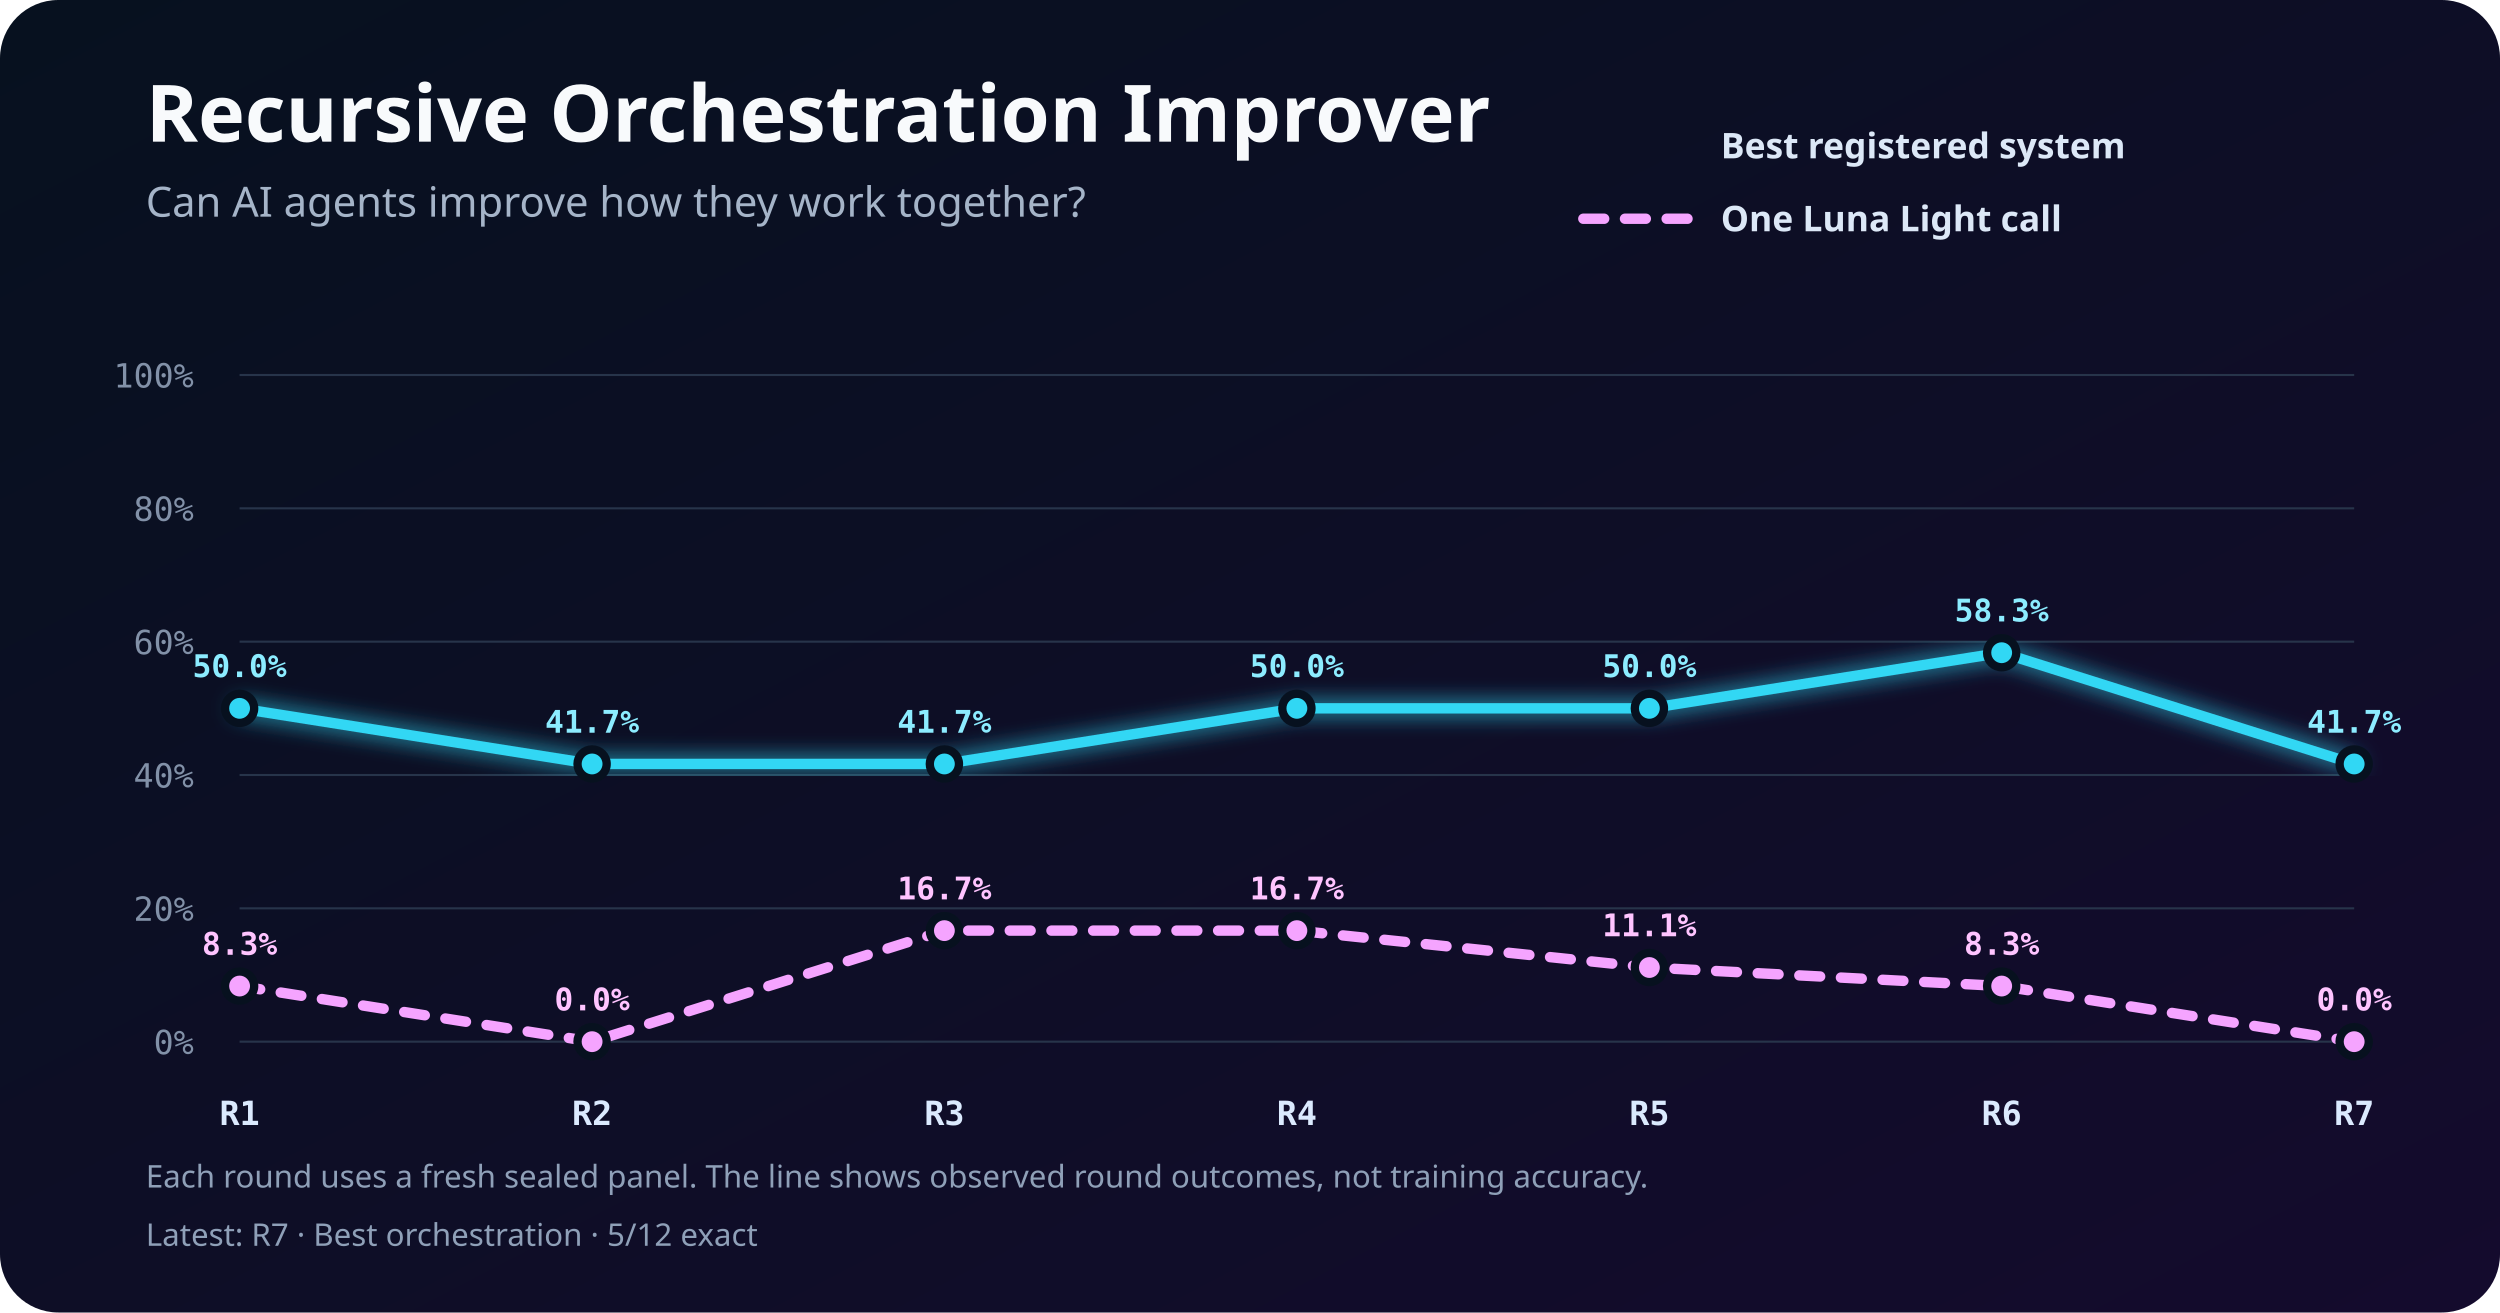
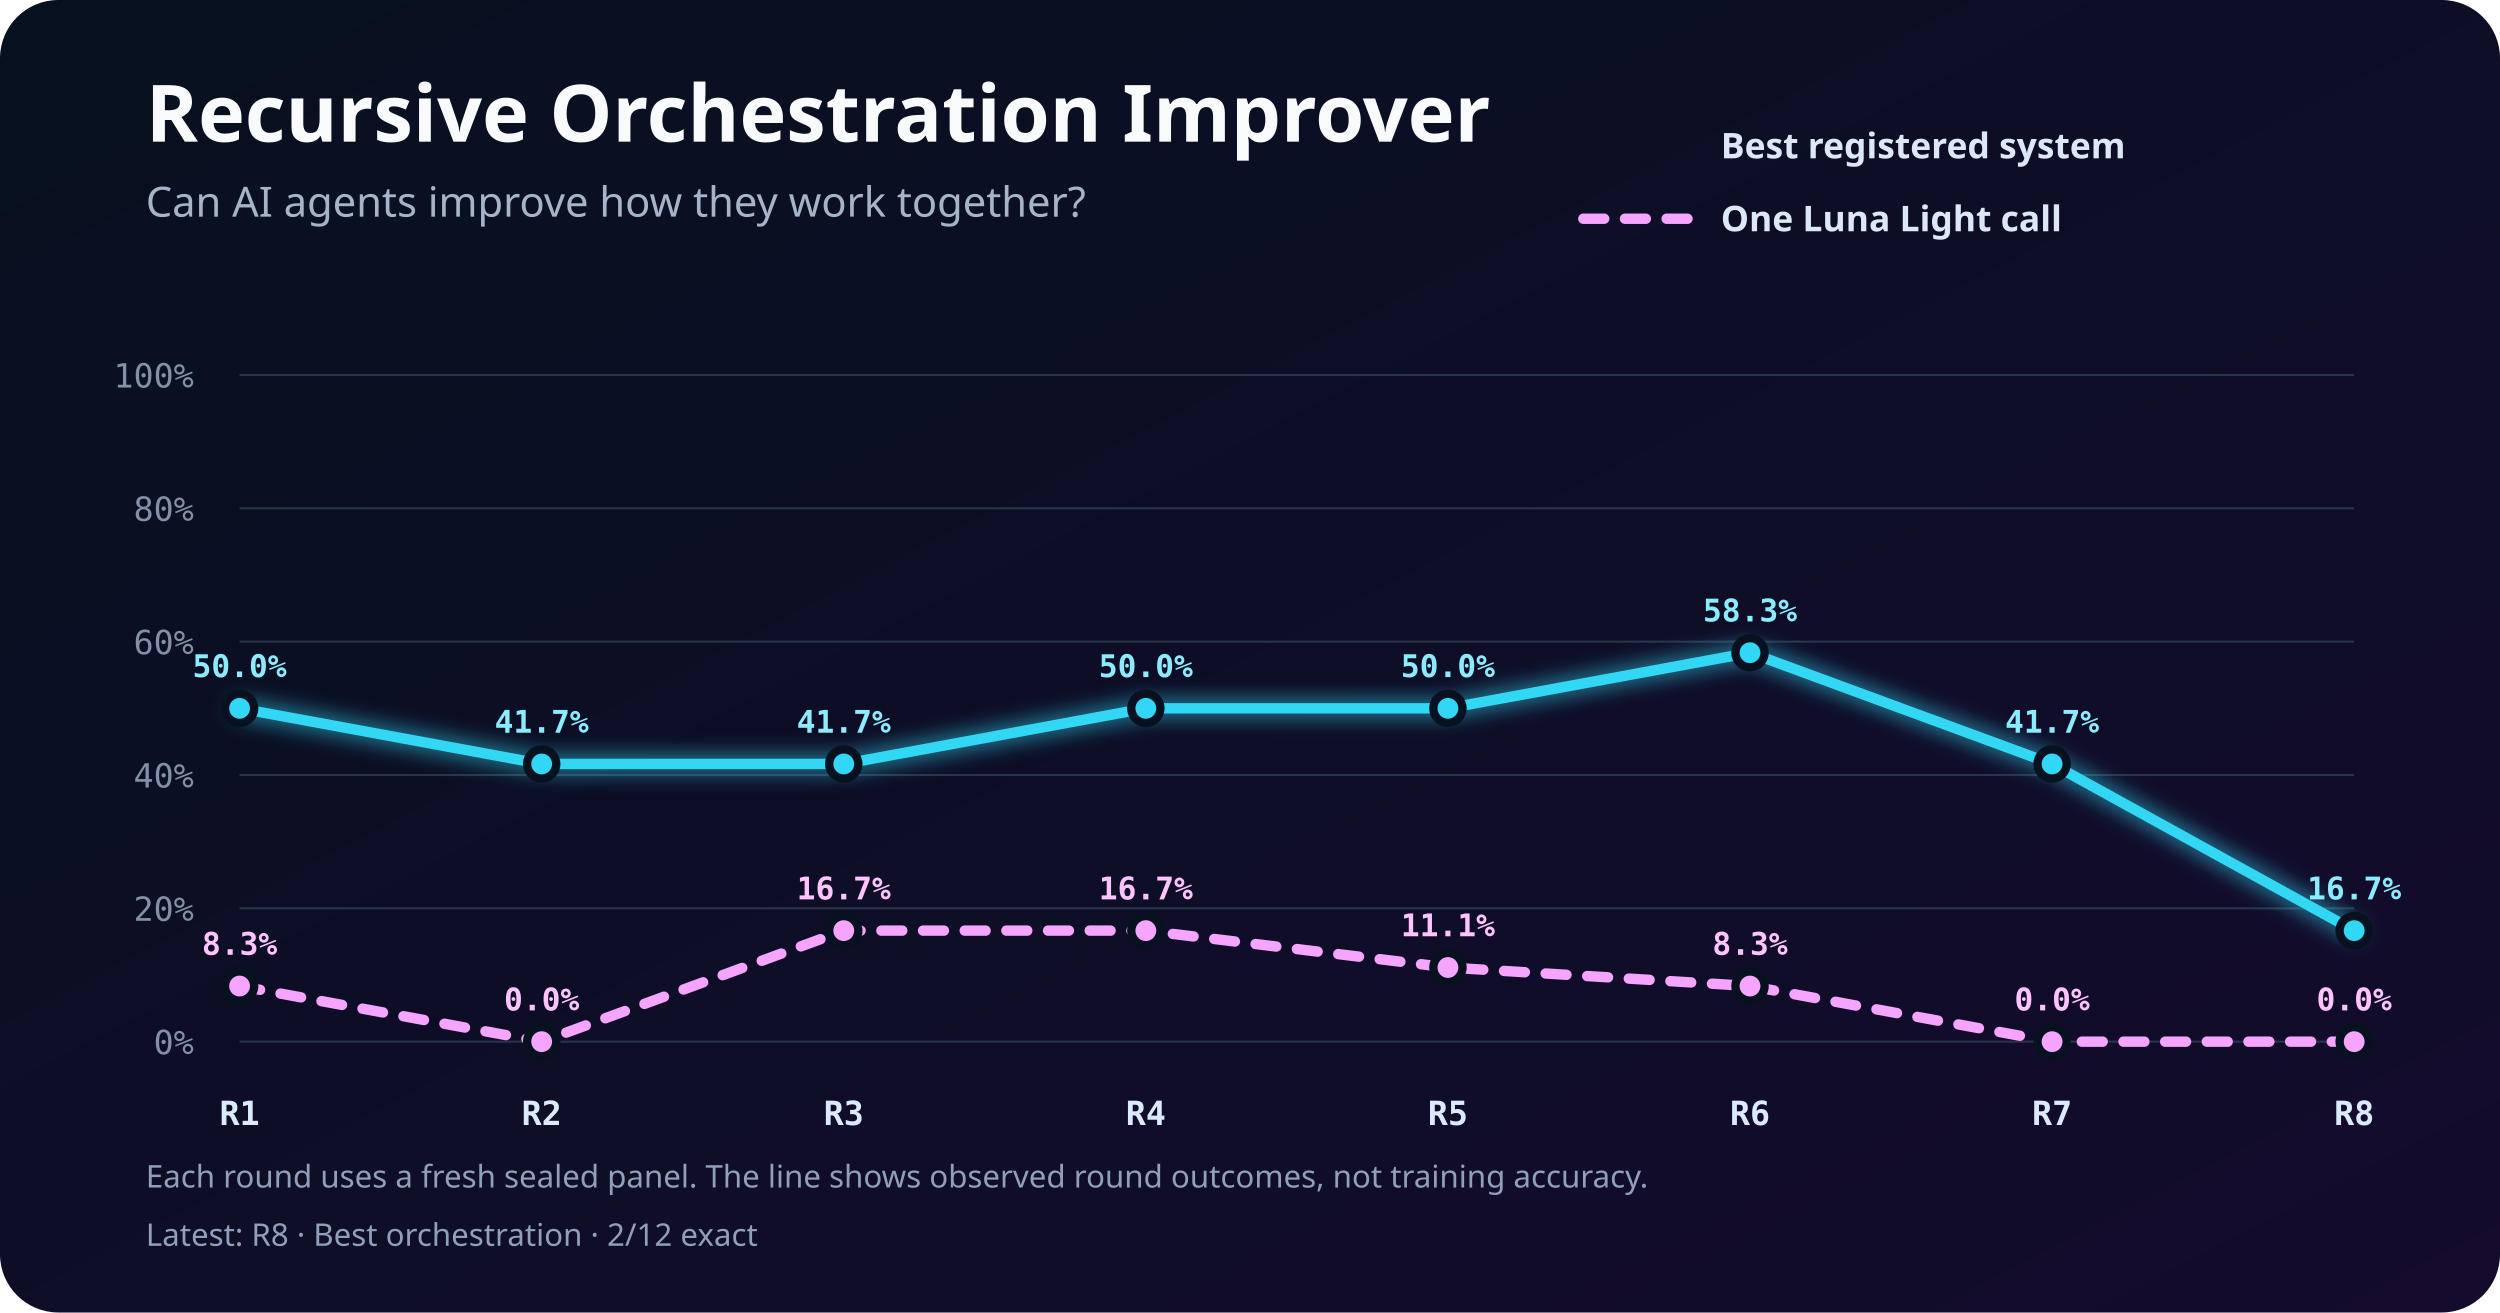
<svg xmlns="http://www.w3.org/2000/svg" width="1200" height="630" viewBox="0 0 1200 630" role="img" aria-labelledby="title desc">
  <defs>
    <linearGradient id="bg" x1="0" y1="0" x2="1" y2="1">
      <stop stop-color="#07111f" />
      <stop offset="1" stop-color="#140b2d" />
    </linearGradient>
    <filter id="glow">
      <feGaussianBlur stdDeviation="5" result="b" />
      <feMerge>
        <feMergeNode in="b" />
        <feMergeNode in="SourceGraphic" />
      </feMerge>
    </filter>
  </defs>
  <style>
  .title{font:700 38px ui-sans-serif,system-ui;fill:#f8fafc} .subtitle{font:500 20px ui-sans-serif,system-ui;fill:#a5b4c8}
  .grid{stroke:#27344a;stroke-width:1} .axis{font:500 16px ui-monospace,SFMono-Regular,monospace;fill:#8291a8} .strong{fill:#dbeafe;font-weight:700}
  .line{fill:none;stroke-width:5;stroke-linejoin:round;stroke-linecap:round} .line.winner{stroke:#31d7f4;filter:url(#glow)} .line.direct{stroke:#f5a4ff;stroke-dasharray:10 10}
  .dot{stroke:#07111f;stroke-width:4} .dot.winner{fill:#31d7f4} .dot.direct{fill:#f5a4ff}
  .value{font:700 15px ui-monospace,SFMono-Regular,monospace} .value.winner{fill:#8cecff} .value.direct{fill:#ffc4ff}
  .legend{font:600 17px ui-sans-serif,system-ui;fill:#dce8f7} .note{font:500 15px ui-sans-serif,system-ui;fill:#8fa0b8}
</style>
  <rect width="1200" height="630" rx="28" fill="url(#bg)" />
  <text x="70" y="68" class="title">Recursive Orchestration Improver</text>
  <text x="70" y="104" class="subtitle">Can AI agents improve how they work together?</text>
  <line x1="760" y1="70" x2="810" y2="70" class="line winner" />
  <text x="826" y="76" class="legend">Best registered system</text>
  <line x1="760" y1="105" x2="810" y2="105" class="line direct" />
  <text x="826" y="111" class="legend">One Luna Light call</text>
  <line x1="115" y1="500.0" x2="1130" y2="500.0" class="grid" />
  <text x="93" y="506.0" text-anchor="end" class="axis">0%</text>
  <line x1="115" y1="436.0" x2="1130" y2="436.0" class="grid" />
  <text x="93" y="442.0" text-anchor="end" class="axis">20%</text>
  <line x1="115" y1="372.0" x2="1130" y2="372.0" class="grid" />
  <text x="93" y="378.0" text-anchor="end" class="axis">40%</text>
  <line x1="115" y1="308.0" x2="1130" y2="308.0" class="grid" />
  <text x="93" y="314.0" text-anchor="end" class="axis">60%</text>
  <line x1="115" y1="244.0" x2="1130" y2="244.0" class="grid" />
  <text x="93" y="250.0" text-anchor="end" class="axis">80%</text>
  <line x1="115" y1="180.0" x2="1130" y2="180.0" class="grid" />
  <text x="93" y="186.0" text-anchor="end" class="axis">100%</text>
-   <polyline points="115.0,340.0 284.2,366.7 453.3,366.7 622.5,340.0 791.7,340.0 960.8,313.3 1130.0,366.7" class="line winner" />
-   <polyline points="115.0,473.3 284.2,500.0 453.3,446.7 622.5,446.7 791.7,464.4 960.8,473.3 1130.0,500.0" class="line direct" />
+   <polyline points="115.0,340.0 260.0,366.7 405.0,366.7 550.0,340.0 695.0,340.0 840.0,313.3 985.0,366.7 1130.0,446.7" class="line winner" />
+   <polyline points="115.0,473.3 260.0,500.0 405.0,446.7 550.0,446.7 695.0,464.4 840.0,473.3 985.0,500.0 1130.0,500.0" class="line direct" />
  <circle cx="115.0" cy="340.0" r="7" class="dot winner" />
  <text x="115.0" y="325.0" text-anchor="middle" class="value winner">50.0%</text>
  <circle cx="115.0" cy="473.3" r="7" class="dot direct" />
  <text x="115.0" y="458.3" text-anchor="middle" class="value direct">8.3%</text>
-   <circle cx="284.2" cy="366.7" r="7" class="dot winner" />
-   <text x="284.2" y="351.7" text-anchor="middle" class="value winner">41.7%</text>
-   <circle cx="284.2" cy="500.0" r="7" class="dot direct" />
-   <text x="284.2" y="485.0" text-anchor="middle" class="value direct">0.0%</text>
-   <circle cx="453.3" cy="366.7" r="7" class="dot winner" />
-   <text x="453.3" y="351.7" text-anchor="middle" class="value winner">41.7%</text>
-   <circle cx="453.3" cy="446.7" r="7" class="dot direct" />
-   <text x="453.3" y="431.7" text-anchor="middle" class="value direct">16.7%</text>
-   <circle cx="622.5" cy="340.0" r="7" class="dot winner" />
-   <text x="622.5" y="325.0" text-anchor="middle" class="value winner">50.0%</text>
-   <circle cx="622.5" cy="446.7" r="7" class="dot direct" />
-   <text x="622.5" y="431.7" text-anchor="middle" class="value direct">16.7%</text>
-   <circle cx="791.7" cy="340.0" r="7" class="dot winner" />
-   <text x="791.7" y="325.0" text-anchor="middle" class="value winner">50.0%</text>
-   <circle cx="791.7" cy="464.4" r="7" class="dot direct" />
-   <text x="791.7" y="449.4" text-anchor="middle" class="value direct">11.1%</text>
-   <circle cx="960.8" cy="313.3" r="7" class="dot winner" />
-   <text x="960.8" y="298.3" text-anchor="middle" class="value winner">58.3%</text>
-   <circle cx="960.8" cy="473.3" r="7" class="dot direct" />
-   <text x="960.8" y="458.3" text-anchor="middle" class="value direct">8.3%</text>
-   <circle cx="1130.0" cy="366.7" r="7" class="dot winner" />
-   <text x="1130.0" y="351.7" text-anchor="middle" class="value winner">41.7%</text>
+   <circle cx="260.0" cy="366.7" r="7" class="dot winner" />
+   <text x="260.0" y="351.7" text-anchor="middle" class="value winner">41.7%</text>
+   <circle cx="260.0" cy="500.0" r="7" class="dot direct" />
+   <text x="260.0" y="485.0" text-anchor="middle" class="value direct">0.0%</text>
+   <circle cx="405.0" cy="366.7" r="7" class="dot winner" />
+   <text x="405.0" y="351.7" text-anchor="middle" class="value winner">41.7%</text>
+   <circle cx="405.0" cy="446.7" r="7" class="dot direct" />
+   <text x="405.0" y="431.7" text-anchor="middle" class="value direct">16.7%</text>
+   <circle cx="550.0" cy="340.0" r="7" class="dot winner" />
+   <text x="550.0" y="325.0" text-anchor="middle" class="value winner">50.0%</text>
+   <circle cx="550.0" cy="446.7" r="7" class="dot direct" />
+   <text x="550.0" y="431.7" text-anchor="middle" class="value direct">16.7%</text>
+   <circle cx="695.0" cy="340.0" r="7" class="dot winner" />
+   <text x="695.0" y="325.0" text-anchor="middle" class="value winner">50.0%</text>
+   <circle cx="695.0" cy="464.4" r="7" class="dot direct" />
+   <text x="695.0" y="449.4" text-anchor="middle" class="value direct">11.1%</text>
+   <circle cx="840.0" cy="313.3" r="7" class="dot winner" />
+   <text x="840.0" y="298.3" text-anchor="middle" class="value winner">58.3%</text>
+   <circle cx="840.0" cy="473.3" r="7" class="dot direct" />
+   <text x="840.0" y="458.3" text-anchor="middle" class="value direct">8.3%</text>
+   <circle cx="985.0" cy="366.7" r="7" class="dot winner" />
+   <text x="985.0" y="351.7" text-anchor="middle" class="value winner">41.7%</text>
+   <circle cx="985.0" cy="500.0" r="7" class="dot direct" />
+   <text x="985.0" y="485.0" text-anchor="middle" class="value direct">0.0%</text>
+   <circle cx="1130.0" cy="446.7" r="7" class="dot winner" />
+   <text x="1130.0" y="431.7" text-anchor="middle" class="value winner">16.7%</text>
  <circle cx="1130.0" cy="500.0" r="7" class="dot direct" />
  <text x="1130.0" y="485.0" text-anchor="middle" class="value direct">0.0%</text>
  <text x="115.0" y="540" text-anchor="middle" class="axis strong">R1</text>
-   <text x="284.2" y="540" text-anchor="middle" class="axis strong">R2</text>
-   <text x="453.3" y="540" text-anchor="middle" class="axis strong">R3</text>
-   <text x="622.5" y="540" text-anchor="middle" class="axis strong">R4</text>
-   <text x="791.7" y="540" text-anchor="middle" class="axis strong">R5</text>
-   <text x="960.8" y="540" text-anchor="middle" class="axis strong">R6</text>
-   <text x="1130.0" y="540" text-anchor="middle" class="axis strong">R7</text>
+   <text x="260.0" y="540" text-anchor="middle" class="axis strong">R2</text>
+   <text x="405.0" y="540" text-anchor="middle" class="axis strong">R3</text>
+   <text x="550.0" y="540" text-anchor="middle" class="axis strong">R4</text>
+   <text x="695.0" y="540" text-anchor="middle" class="axis strong">R5</text>
+   <text x="840.0" y="540" text-anchor="middle" class="axis strong">R6</text>
+   <text x="985.0" y="540" text-anchor="middle" class="axis strong">R7</text>
+   <text x="1130.0" y="540" text-anchor="middle" class="axis strong">R8</text>
  <text x="70" y="570" class="note">Each round uses a fresh sealed panel. The line shows observed round outcomes, not training accuracy.</text>
-   <text x="70" y="598" class="note">Latest: R7 · Best orchestration · 5/12 exact</text>
+   <text x="70" y="598" class="note">Latest: R8 · Best orchestration · 2/12 exact</text>
</svg>
